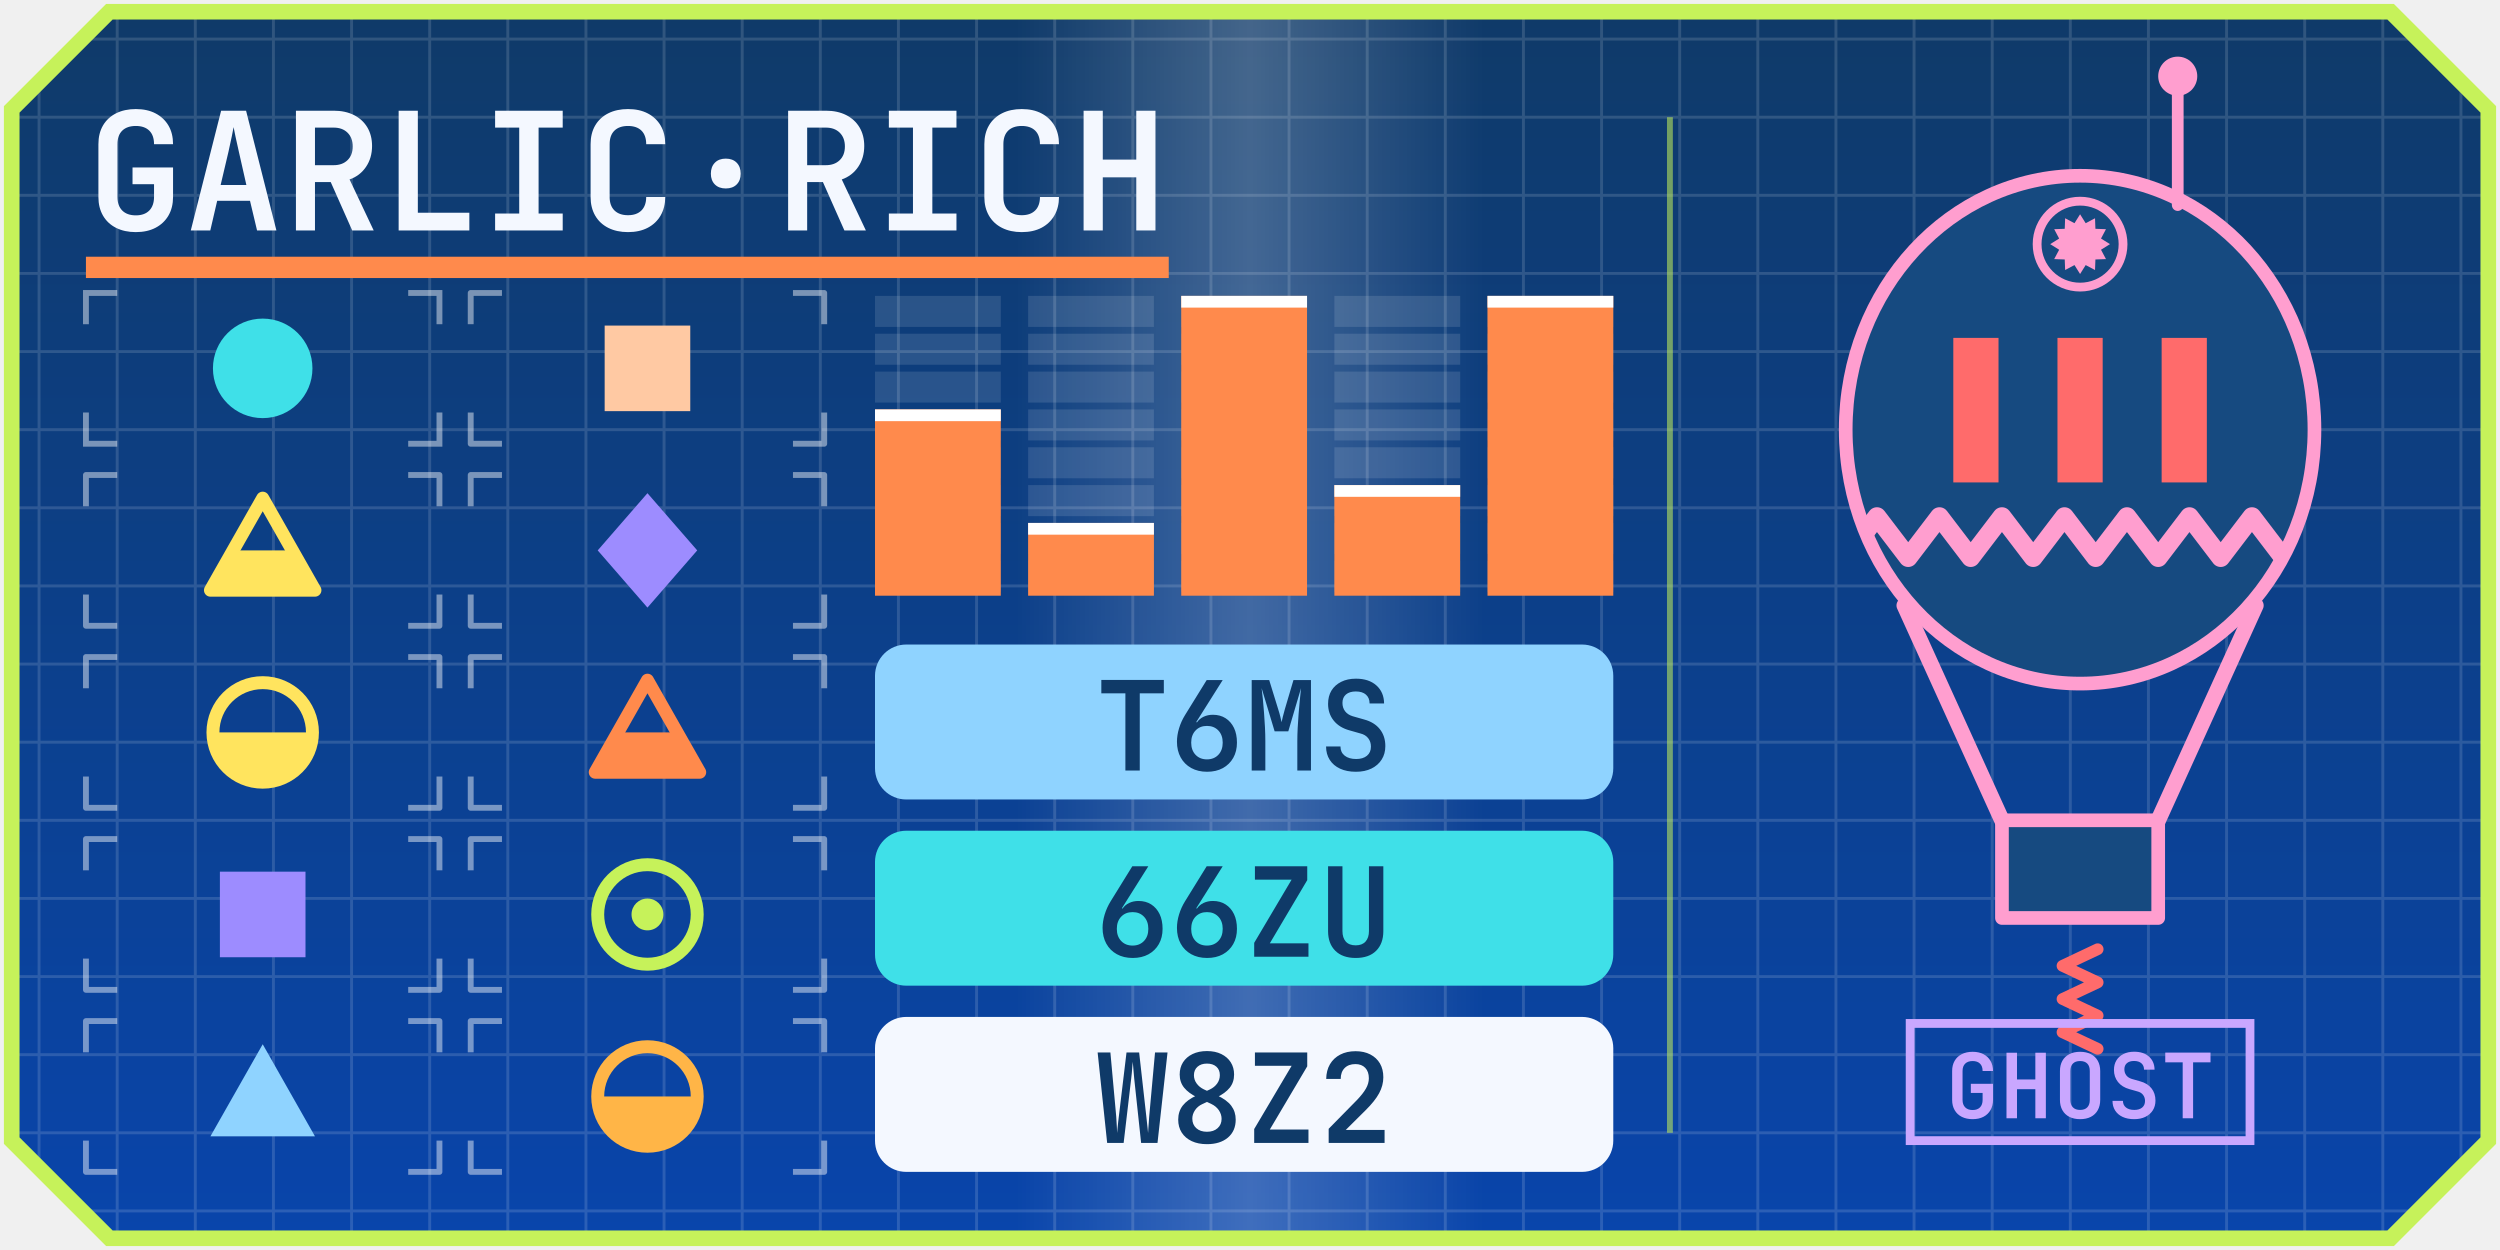
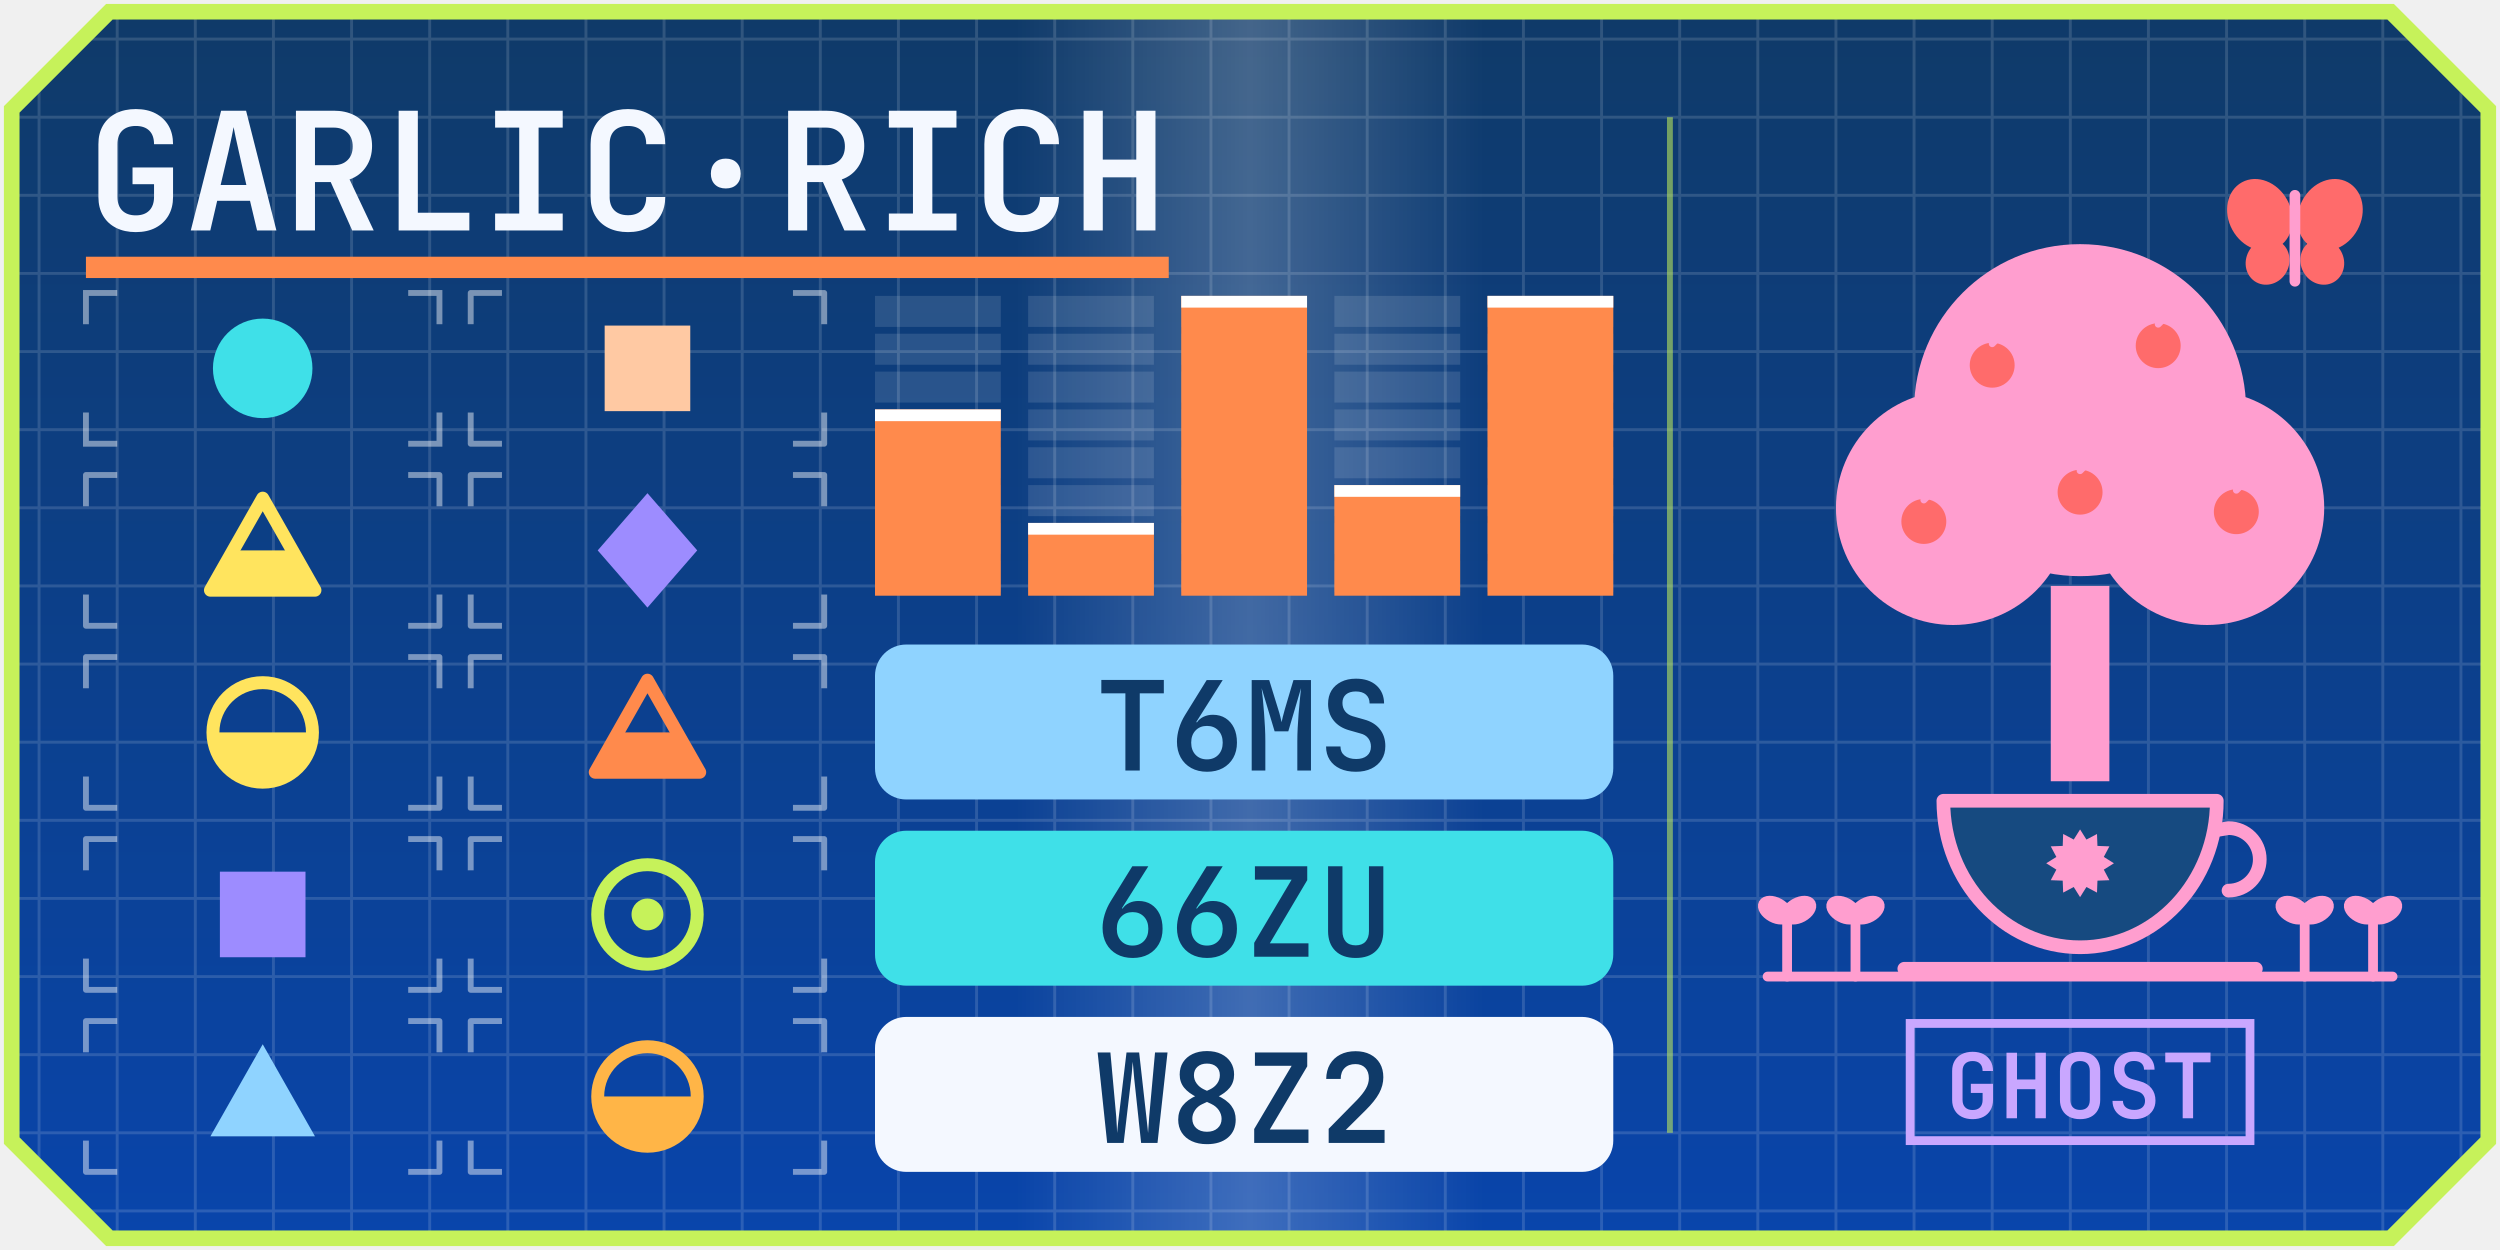
<svg xmlns="http://www.w3.org/2000/svg" viewBox="0 0 960 480" width="256" height="128">
  <defs>
    <linearGradient id="lg0" gradientUnits="userSpaceOnUse" x1="480" y1="0" x2="480" y2="480">
      <stop offset="0" stop-color="#0F3A68" />
      <stop offset="1" stop-color="#0945AC" />
    </linearGradient>
    <clipPath id="c1">
      <path d="M4.5 42L42 4.5L918 4.5L955.5 42L955.5 438L918 475.5L42 475.5L4.5 438Z" />
    </clipPath>
    <linearGradient id="lg2" gradientUnits="userSpaceOnUse" x1="390" y1="0" x2="570" y2="0">
      <stop offset="0" stop-color="#FFFFFF" stop-opacity="0" />
      <stop offset="0.5" stop-color="#FFFFFF" stop-opacity="0.22" />
      <stop offset="1" stop-color="#FFFFFF" stop-opacity="0" />
    </linearGradient>
    <clipPath id="c3">
-       <path d="M768.75 315L828.75 315L828.75 352.5L768.75 352.5ZM888.75 165L888.75 165C888.75 218.85 848.46 262.5 798.75 262.5C749.04 262.5 708.75 218.85 708.75 165C708.75 111.15 749.04 67.5 798.75 67.5C848.46 67.5 888.75 111.15 888.75 165" />
+       <path d="M76.04 211.35L125.71 211.35L125.71 238.1L76.04 238.1Z" />
    </clipPath>
    <clipPath id="c4">
-       <path d="M76.04 211.35L125.71 211.35L125.71 238.1L76.04 238.1Z" />
+       <path d="M76.04 281.25L125.71 281.25L125.71 308L76.04 308Z" />
    </clipPath>
    <clipPath id="c5">
-       <path d="M76.04 281.25L125.71 281.25L125.71 308L76.04 308Z" />
+       <path d="M223.79 281.25L273.46 281.25L273.46 308L223.79 308Z" />
    </clipPath>
    <clipPath id="c6">
-       <path d="M223.79 281.25L273.46 281.25L273.46 308L223.79 308Z" />
-     </clipPath>
-     <clipPath id="c7">
      <path d="M223.79 421.05L273.46 421.05L273.46 447.8L223.79 447.8Z" />
    </clipPath>
  </defs>
  <path d="M4.5 42L42 4.5L918 4.5L955.5 42L955.5 438L918 475.5L42 475.5L4.5 438Z" fill="url(#lg0)" />
  <g clip-path="url(#c1)">
    <path d="M390 0L570 0L570 480L390 480Z" fill="url(#lg2)" />
    <path d="M15 0L15 480M45 0L45 480M75 0L75 480M105 0L105 480M135 0L135 480M165 0L165 480M195 0L195 480M225 0L225 480M255 0L255 480M285 0L285 480M315 0L315 480M345 0L345 480M375 0L375 480M405 0L405 480M435 0L435 480M465 0L465 480M495 0L495 480M525 0L525 480M555 0L555 480M585 0L585 480M615 0L615 480M645 0L645 480M675 0L675 480M705 0L705 480M735 0L735 480M765 0L765 480M795 0L795 480M825 0L825 480M855 0L855 480M885 0L885 480M915 0L915 480M945 0L945 480M0 15L960 15M0 45L960 45M0 75L960 75M0 105L960 105M0 135L960 135M0 165L960 165M0 195L960 195M0 225L960 225M0 255L960 255M0 285L960 285M0 315L960 315M0 345L960 345M0 375L960 375M0 405L960 405M0 435L960 435M0 465L960 465" fill="none" stroke="#FFFFFF" stroke-opacity="0.14" stroke-width="1.12" />
  </g>
  <path d="M4.5 42L42 4.5L918 4.5L955.5 42L955.5 438L918 475.5L42 475.5L4.5 438Z" fill="none" stroke="#C6F25A" stroke-width="6" />
  <path d="M641.25 45L641.25 435" fill="none" stroke="#C6F25A" stroke-opacity="0.55" stroke-width="2.25" />
-   <path d="M805.5 364.5L792 370.88L805.5 377.25L792 383.62L805.5 390L792 396.38L805.5 402.75" fill="none" stroke="#FF6B6B" stroke-width="4.5" stroke-linecap="round" stroke-linejoin="round" />
-   <path d="M731.25 232.5L768.75 315M866.25 232.5L828.75 315" fill="none" stroke="#FF9ECF" stroke-width="6" stroke-linecap="round" stroke-linejoin="round" />
-   <path d="M768.75 315L828.75 315L828.75 352.5L768.75 352.5ZM888.75 165L888.75 165C888.75 218.85 848.46 262.5 798.75 262.5C749.04 262.5 708.75 218.85 708.75 165C708.75 111.15 749.04 67.5 798.75 67.5C848.46 67.5 888.75 111.15 888.75 165" fill="#164A80" />
-   <path d="M768.75 315L828.75 315L828.75 352.5L768.75 352.5ZM888.75 165L888.75 165C888.75 218.85 848.46 262.5 798.75 262.5C749.04 262.5 708.75 218.85 708.75 165C708.75 111.15 749.04 67.5 798.75 67.5C848.46 67.5 888.75 111.15 888.75 165" fill="none" stroke="#FF9ECF" stroke-width="5.25" stroke-linecap="round" stroke-linejoin="round" />
-   <g clip-path="url(#c3)">
-     <path d="M708.75 214.12L720.75 198.38L732.75 214.12L744.75 198.38L756.75 214.12L768.75 198.38L780.75 214.12L792.75 198.38L804.75 214.12L816.75 198.38L828.75 214.12L840.75 198.38L852.75 214.12L864.75 198.38L876.75 214.12L888.75 198.38" fill="none" stroke="#FF9ECF" stroke-width="7.2" stroke-linecap="round" stroke-linejoin="round" />
-   </g>
-   <path d="M750.07 129.75L767.43 129.75L767.43 185.25L750.07 185.25ZM790.07 129.75L807.43 129.75L807.43 185.25L790.07 185.25ZM830.07 129.75L847.43 129.75L847.43 185.25L830.07 185.25Z" fill="#FF6B6B" />
-   <path d="M815.25 93.75C815.25 102.86 807.86 110.25 798.75 110.25C789.64 110.25 782.25 102.86 782.25 93.75C782.25 84.64 789.64 77.25 798.75 77.25C807.86 77.25 815.25 84.64 815.25 93.75" fill="#164A80" />
-   <path d="M815.25 93.75C815.25 102.86 807.86 110.25 798.75 110.25C789.64 110.25 782.25 102.86 782.25 93.75C782.25 84.64 789.64 77.25 798.75 77.25C807.86 77.25 815.25 84.64 815.25 93.75" fill="none" stroke="#FF9ECF" stroke-width="3.38" stroke-linecap="round" stroke-linejoin="round" />
-   <path d="M798.75 82.28L800.9 85.71L804.49 83.81L804.64 87.86L808.69 88.01L806.79 91.6L810.23 93.75L806.79 95.9L808.69 99.49L804.64 99.64L804.49 103.69L800.9 101.79L798.75 105.22L796.6 101.79L793.01 103.69L792.86 99.64L788.81 99.49L790.71 95.9L787.27 93.75L790.71 91.6L788.81 88.01L792.86 87.86L793.01 83.81L796.6 85.71Z" fill="#FF9ECF" />
-   <path d="M836.25 78.75L836.25 33.75" fill="none" stroke="#FF9ECF" stroke-width="4.5" stroke-linecap="round" stroke-linejoin="round" />
-   <path d="M843.75 29.25C843.75 33.39 840.39 36.75 836.25 36.75C832.11 36.75 828.75 33.39 828.75 29.25C828.75 25.11 832.11 21.75 836.25 21.75C840.39 21.75 843.75 25.11 843.75 29.25" fill="#FF9ECF" />
+   <path d="M678.75 375L918.75 375" fill="none" stroke="#FF9ECF" stroke-width="3.75" stroke-linecap="round" stroke-linejoin="round" />
+   <path d="M712.5 375L712.5 352.5M720.75 349.5L721.61 346.98C722.4 348.44 720.98 350.74 718.44 352.13C715.89 353.52 713.19 353.47 712.39 352.02C711.6 350.56 713.02 348.26 715.56 346.87C718.11 345.48 720.81 345.53 721.61 346.98M711.75 349.5L712.61 352.02C711.81 353.47 709.11 353.52 706.56 352.13C704.02 350.74 702.6 348.44 703.39 346.98C704.19 345.53 706.89 345.48 709.44 346.87C711.98 348.26 713.4 350.56 712.61 352.02M686.25 375L686.25 352.5M694.5 349.5L695.36 346.98C696.15 348.44 694.73 350.74 692.19 352.13C689.64 353.52 686.94 353.47 686.14 352.02C685.35 350.56 686.77 348.26 689.31 346.87C691.86 345.48 694.56 345.53 695.36 346.98M685.5 349.5L686.36 352.02C685.56 353.47 682.86 353.52 680.31 352.13C677.77 350.74 676.35 348.44 677.14 346.98C677.94 345.53 680.64 345.48 683.19 346.87C685.73 348.26 687.15 350.56 686.36 352.02M885 375L885 352.5M893.25 349.5L894.11 346.98C894.9 348.44 893.48 350.74 890.94 352.13C888.39 353.52 885.69 353.47 884.89 352.02C884.1 350.56 885.52 348.26 888.06 346.87C890.61 345.48 893.31 345.53 894.11 346.98M884.25 349.5L885.11 352.02C884.31 353.47 881.61 353.52 879.06 352.13C876.52 350.74 875.1 348.44 875.89 346.98C876.69 345.53 879.39 345.48 881.94 346.87C884.48 348.26 885.9 350.56 885.11 352.02M911.25 375L911.25 352.5M919.5 349.5L920.36 346.98C921.15 348.44 919.73 350.74 917.19 352.13C914.64 353.52 911.94 353.47 911.14 352.02C910.35 350.56 911.77 348.26 914.31 346.87C916.86 345.48 919.56 345.53 920.36 346.98M910.5 349.5L911.36 352.02C910.56 353.47 907.86 353.52 905.31 352.13C902.77 350.74 901.35 348.44 902.14 346.98C902.94 345.53 905.64 345.48 908.19 346.87C910.73 348.26 912.15 350.56 911.36 352.02" fill="none" stroke="#FF9ECF" stroke-width="3.75" stroke-linecap="round" stroke-linejoin="round" />
+   <path d="M712.5 375L712.5 352.5M720.75 349.5L721.61 346.98C722.4 348.44 720.98 350.74 718.44 352.13C715.89 353.52 713.19 353.47 712.39 352.02C711.6 350.56 713.02 348.26 715.56 346.87C718.11 345.48 720.81 345.53 721.61 346.98M711.75 349.5L712.61 352.02C711.81 353.47 709.11 353.52 706.56 352.13C704.02 350.74 702.6 348.44 703.39 346.98C704.19 345.53 706.89 345.48 709.44 346.87C711.98 348.26 713.4 350.56 712.61 352.02M686.25 375L686.25 352.5M694.5 349.5L695.36 346.98C696.15 348.44 694.73 350.74 692.19 352.13C689.64 353.52 686.94 353.47 686.14 352.02C685.35 350.56 686.77 348.26 689.31 346.87C691.86 345.48 694.56 345.53 695.36 346.98M685.5 349.5L686.36 352.02C685.56 353.47 682.86 353.52 680.31 352.13C677.77 350.74 676.35 348.44 677.14 346.98C677.94 345.53 680.64 345.48 683.19 346.87C685.73 348.26 687.15 350.56 686.36 352.02M885 375L885 352.5M893.25 349.5L894.11 346.98C894.9 348.44 893.48 350.74 890.94 352.13C888.39 353.52 885.69 353.47 884.89 352.02C884.1 350.56 885.52 348.26 888.06 346.87C890.61 345.48 893.31 345.53 894.11 346.98M884.25 349.5L885.11 352.02C884.31 353.47 881.61 353.52 879.06 352.13C876.52 350.74 875.1 348.44 875.89 346.98C876.69 345.53 879.39 345.48 881.94 346.87C884.48 348.26 885.9 350.56 885.11 352.02M911.25 375L911.25 352.5M919.5 349.5L920.36 346.98C921.15 348.44 919.73 350.74 917.19 352.13C914.64 353.52 911.94 353.47 911.14 352.02C910.35 350.56 911.77 348.26 914.31 346.87C916.86 345.48 919.56 345.53 920.36 346.98M910.5 349.5L911.36 352.02C910.56 353.47 907.86 353.52 905.31 352.13C902.77 350.74 901.35 348.44 902.14 346.98C902.94 345.53 905.64 345.48 908.19 346.87C910.73 348.26 912.15 350.56 911.36 352.02" fill="#FF9ECF" />
+   <path d="M787.5 225L810 225L810 300L787.5 300Z" fill="#FF9ECF" />
+   <path d="M862.5 157.5L862.5 157.5C862.5 192.71 833.96 221.25 798.75 221.25C763.54 221.25 735 192.71 735 157.5C735 122.29 763.54 93.75 798.75 93.75C833.96 93.75 862.5 122.29 862.5 157.5M795 195L795 195C795 219.85 774.85 240 750 240C725.15 240 705 219.85 705 195C705 170.15 725.15 150 750 150C774.85 150 795 170.15 795 195M892.5 195L892.5 195C892.5 219.85 872.35 240 847.5 240C822.65 240 802.5 219.85 802.5 195C802.5 170.15 822.65 150 847.5 150C872.35 150 892.5 170.15 892.5 195" fill="#FF9ECF" />
+   <path d="M773.62 140.25C773.62 145.01 769.76 148.87 765 148.87C760.24 148.87 756.38 145.01 756.38 140.25C756.38 135.49 760.24 131.62 765 131.62C769.76 131.62 773.62 135.49 773.62 140.25" fill="#FF6B6B" />
+   <path d="M765 132L770.25 126.75" fill="none" stroke="#FF9ECF" stroke-width="2.62" stroke-linecap="round" stroke-linejoin="round" />
+   <path d="M837.38 132.75C837.38 137.51 833.51 141.37 828.75 141.37C823.99 141.37 820.12 137.51 820.12 132.75C820.12 127.99 823.99 124.12 828.75 124.12C833.51 124.12 837.38 127.99 837.38 132.75" fill="#FF6B6B" />
+   <path d="M828.75 124.5L834 119.25" fill="none" stroke="#FF9ECF" stroke-width="2.62" stroke-linecap="round" stroke-linejoin="round" />
+   <path d="M807.38 189C807.38 193.76 803.51 197.62 798.75 197.62C793.99 197.62 790.12 193.76 790.12 189C790.12 184.24 793.99 180.38 798.75 180.38C803.51 180.38 807.38 184.24 807.38 189" fill="#FF6B6B" />
+   <path d="M798.75 180.75L804 175.5" fill="none" stroke="#FF9ECF" stroke-width="2.62" stroke-linecap="round" stroke-linejoin="round" />
+   <path d="M867.38 196.5C867.38 201.26 863.51 205.12 858.75 205.12C853.99 205.12 850.12 201.26 850.12 196.5C850.12 191.74 853.99 187.88 858.75 187.88C863.51 187.88 867.38 191.74 867.38 196.5" fill="#FF6B6B" />
+   <path d="M858.75 188.25L864 183" fill="none" stroke="#FF9ECF" stroke-width="2.62" stroke-linecap="round" stroke-linejoin="round" />
+   <path d="M747.38 200.25C747.38 205.01 743.51 208.87 738.75 208.87C733.99 208.87 730.12 205.01 730.12 200.25C730.12 195.49 733.99 191.62 738.75 191.62C743.51 191.62 747.38 195.49 747.38 200.25" fill="#FF6B6B" />
+   <path d="M738.75 192L744 186.75" fill="none" stroke="#FF9ECF" stroke-width="2.62" stroke-linecap="round" stroke-linejoin="round" />
+   <path d="M746.25 307.5L851.25 307.5C851.25 338.57 827.74 363.75 798.75 363.75C769.76 363.75 746.25 338.57 746.25 307.5Z" fill="#164A80" />
+   <path d="M746.25 307.5L851.25 307.5C851.25 338.57 827.74 363.75 798.75 363.75C769.76 363.75 746.25 338.57 746.25 307.5Z" fill="none" stroke="#FF9ECF" stroke-width="5.25" stroke-linecap="round" stroke-linejoin="round" />
+   <path d="M851.25 318.75L855.75 318C862.38 318 867.75 323.37 867.75 330C867.75 336.63 862.38 342 855.75 342" fill="none" stroke="#FF9ECF" stroke-width="5.25" stroke-linecap="round" stroke-linejoin="round" />
+   <path d="M731.25 372L866.25 372" fill="none" stroke="#FF9ECF" stroke-width="5.25" stroke-linecap="round" stroke-linejoin="round" />
+   <path d="M798.75 318.5L801.19 322.39L805.25 320.24L805.42 324.83L810.01 325L807.86 329.06L811.75 331.5L807.86 333.94L810.01 338L805.42 338.17L805.25 342.76L801.19 340.61L798.75 344.5L796.31 340.61L792.25 342.76L792.08 338.17L787.49 338L789.64 333.94L785.75 331.5L789.64 329.06L787.49 325L792.08 324.83L792.25 320.24L796.31 322.39Z" fill="#FF9ECF" />
+   <path d="M879.75 82.5L878.28 76.75C882.05 83.65 880.4 91.83 874.58 95.01C868.77 98.18 860.99 95.16 857.22 88.25C853.45 81.35 855.1 73.17 860.92 69.99C866.73 66.82 874.51 69.84 878.28 76.75M879 100.5L877.99 104.46C875.61 108.82 870.43 110.58 866.44 108.4C862.44 106.21 861.13 100.91 863.51 96.54C865.89 92.18 871.07 90.42 875.06 92.6C879.06 94.79 880.37 100.09 877.99 104.46M906.75 82.5L905.28 88.25C901.51 95.16 893.73 98.18 887.92 95.01C882.1 91.83 880.45 83.65 884.22 76.75C887.99 69.84 895.77 66.82 901.58 69.99C907.4 73.17 909.05 81.35 905.28 88.25M900 100.5L898.99 96.54C901.37 100.91 900.06 106.21 896.06 108.4C892.07 110.58 886.89 108.82 884.51 104.46C882.13 100.09 883.44 94.79 887.44 92.6C891.43 90.42 896.61 92.18 898.99 96.54" fill="#FF6B6B" />
+   <path d="M881.25 75L881.25 108" fill="none" stroke="#FF9ECF" stroke-width="4.12" stroke-linecap="round" stroke-linejoin="round" />
  <path d="M733.5 393L864 393L864 438L733.5 438Z" fill="none" stroke="#C9A7FF" stroke-width="3.38" />
  <path d="M757.49 429.76Q755.11 429.76 753.33 428.87Q751.55 427.97 750.59 426.3Q749.62 424.62 749.62 422.38L749.62 411.27Q749.62 409 750.59 407.34Q751.55 405.68 753.33 404.79Q755.11 403.89 757.49 403.89Q759.9 403.89 761.65 404.8Q763.39 405.72 764.35 407.36Q765.32 409 765.32 411.27L761.32 411.27Q761.32 409.41 760.32 408.43Q759.32 407.44 757.49 407.44Q755.66 407.44 754.64 408.43Q753.62 409.41 753.62 411.27L753.62 422.38Q753.62 424.21 754.64 425.23Q755.66 426.25 757.49 426.25Q759.32 426.25 760.32 425.23Q761.32 424.21 761.32 422.35L761.32 419.69L756.8 419.69L756.8 416.17L765.32 416.17L765.32 422.38Q765.32 424.62 764.35 426.28Q763.39 427.94 761.65 428.85Q759.9 429.76 757.49 429.76ZM770.49 429.42L770.49 404.24L774.53 404.24L774.53 414.52L781.57 414.52L781.57 404.24L785.61 404.24L785.61 429.42L781.57 429.42L781.57 418.24L774.53 418.24L774.53 429.42ZM798.75 429.76Q796.37 429.76 794.63 428.87Q792.88 427.97 791.95 426.3Q791.02 424.62 791.02 422.38L791.02 411.27Q791.02 409 791.95 407.34Q792.88 405.68 794.63 404.79Q796.37 403.89 798.75 403.89Q801.16 403.89 802.89 404.79Q804.62 405.68 805.55 407.34Q806.48 409 806.48 411.27L806.48 422.38Q806.48 424.62 805.55 426.3Q804.62 427.97 802.89 428.87Q801.16 429.76 798.75 429.76ZM798.75 426.21Q800.58 426.21 801.53 425.21Q802.48 424.21 802.48 422.38L802.48 411.27Q802.48 409.41 801.53 408.43Q800.58 407.44 798.75 407.44Q796.92 407.44 795.97 408.43Q795.02 409.41 795.02 411.27L795.02 422.38Q795.02 424.21 795.99 425.21Q796.96 426.21 798.75 426.21ZM819.52 429.76Q816.97 429.76 815.1 428.9Q813.24 428.04 812.22 426.45Q811.2 424.87 811.2 422.73L815.21 422.73Q815.21 424.35 816.38 425.28Q817.55 426.21 819.59 426.21Q821.49 426.21 822.59 425.3Q823.69 424.38 823.69 422.76Q823.69 421.42 822.93 420.43Q822.18 419.45 820.76 419.1L817.72 418.24Q814.86 417.45 813.31 415.5Q811.76 413.55 811.76 410.86Q811.76 408.72 812.71 407.17Q813.65 405.62 815.4 404.74Q817.14 403.86 819.52 403.86Q823.11 403.86 825.21 405.74Q827.32 407.62 827.35 410.76L823.31 410.76Q823.31 409.2 822.31 408.31Q821.31 407.41 819.48 407.41Q817.72 407.41 816.74 408.25Q815.76 409.1 815.76 410.58Q815.76 411.96 816.5 412.93Q817.24 413.89 818.62 414.31L821.76 415.21Q824.62 415.97 826.16 417.9Q827.7 419.83 827.7 422.62Q827.7 424.76 826.68 426.37Q825.66 427.97 823.83 428.87Q822 429.76 819.52 429.76ZM838.15 429.42L838.15 407.93L831.46 407.93L831.46 404.2L848.84 404.2L848.84 407.93L842.15 407.93L842.15 429.42Z" fill="#C9A7FF" />
  <path d="M52.15 89.13Q47.81 89.13 44.56 87.49Q41.32 85.85 39.55 82.8Q37.79 79.74 37.79 75.65L37.79 55.36Q37.79 51.2 39.55 48.18Q41.32 45.16 44.56 43.52Q47.81 41.88 52.15 41.88Q56.56 41.88 59.74 43.55Q62.93 45.22 64.69 48.21Q66.45 51.2 66.45 55.36L59.15 55.36Q59.15 51.96 57.32 50.16Q55.49 48.37 52.15 48.37Q48.81 48.37 46.95 50.16Q45.1 51.96 45.1 55.36L45.1 75.65Q45.1 78.99 46.95 80.85Q48.81 82.7 52.15 82.7Q55.49 82.7 57.32 80.85Q59.15 78.99 59.15 75.59L59.15 70.73L50.89 70.73L50.89 64.31L66.45 64.31L66.45 75.65Q66.45 79.74 64.69 82.77Q62.93 85.79 59.74 87.46Q56.56 89.13 52.15 89.13ZM73.26 88.5L84.91 42.51L94.49 42.51L106.14 88.5L98.71 88.5L96 77.1L83.4 77.1L80.75 88.5ZM84.72 71.05L94.61 71.05L91.72 58.26Q90.96 54.98 90.42 52.4Q89.89 49.82 89.7 48.81Q89.51 49.82 89.01 52.37Q88.5 54.92 87.75 58.2ZM113.64 88.5L113.64 42.51L128.13 42.51Q132.6 42.51 135.91 44.18Q139.22 45.85 141.05 48.9Q142.87 51.96 142.87 56.05Q142.87 60.65 140.54 64.09Q138.21 67.52 134.24 68.91L143.5 88.5L135.25 88.5L127 69.92L120.95 69.92L120.95 88.5ZM120.95 63.43L128.13 63.43Q131.47 63.43 133.45 61.5Q135.44 59.58 135.44 56.24Q135.44 52.91 133.45 50.95Q131.47 49 128.13 49L120.95 49ZM153.08 88.5L153.08 42.51L160.45 42.51L160.45 81.7L180.23 81.7L180.23 88.5ZM190.12 88.5L190.12 82.01L199.38 82.01L199.38 49L190.12 49L190.12 42.51L216.08 42.51L216.08 49L206.82 49L206.82 82.01L216.08 82.01L216.08 88.5ZM241.15 89.13Q236.81 89.13 233.56 87.49Q230.32 85.85 228.55 82.8Q226.79 79.74 226.79 75.65L226.79 55.36Q226.79 51.2 228.55 48.18Q230.32 45.16 233.56 43.52Q236.81 41.88 241.15 41.88Q245.56 41.88 248.74 43.55Q251.93 45.22 253.69 48.21Q255.45 51.2 255.45 55.36L248.14 55.36Q248.14 51.96 246.32 50.16Q244.49 48.37 241.15 48.37Q237.81 48.37 235.95 50.16Q234.1 51.96 234.1 55.36L234.1 75.65Q234.1 78.99 235.95 80.81Q237.81 82.64 241.15 82.64Q244.49 82.64 246.32 80.81Q248.14 78.99 248.14 75.65L255.45 75.65Q255.45 79.68 253.69 82.74Q251.93 85.79 248.74 87.46Q245.56 89.13 241.15 89.13ZM278.7 72.37Q276.05 72.37 274.51 70.83Q272.97 69.28 272.97 66.7Q272.97 64.06 274.51 62.48Q276.05 60.91 278.7 60.91Q281.35 60.91 282.89 62.48Q284.43 64.06 284.43 66.7Q284.43 69.28 282.89 70.83Q281.35 72.37 278.7 72.37ZM302.64 88.5L302.64 42.51L317.13 42.51Q321.6 42.51 324.91 44.18Q328.22 45.85 330.05 48.9Q331.87 51.96 331.87 56.05Q331.87 60.65 329.54 64.09Q327.21 67.52 323.24 68.91L332.5 88.5L324.25 88.5L316 69.92L309.95 69.92L309.95 88.5ZM309.95 63.43L317.13 63.43Q320.47 63.43 322.45 61.5Q324.44 59.58 324.44 56.24Q324.44 52.91 322.45 50.95Q320.47 49 317.13 49L309.95 49ZM341.32 88.5L341.32 82.01L350.58 82.01L350.58 49L341.32 49L341.32 42.51L367.28 42.51L367.28 49L358.02 49L358.02 82.01L367.28 82.01L367.28 88.5ZM392.35 89.13Q388 89.13 384.76 87.49Q381.52 85.85 379.75 82.8Q377.99 79.74 377.99 75.65L377.99 55.36Q377.99 51.2 379.75 48.18Q381.52 45.16 384.76 43.52Q388 41.88 392.35 41.88Q396.76 41.88 399.94 43.55Q403.12 45.22 404.89 48.21Q406.65 51.2 406.65 55.36L399.34 55.36Q399.34 51.96 397.52 50.16Q395.69 48.37 392.35 48.37Q389.01 48.37 387.15 50.16Q385.3 51.96 385.3 55.36L385.3 75.65Q385.3 78.99 387.15 80.81Q389.01 82.64 392.35 82.64Q395.69 82.64 397.52 80.81Q399.34 78.99 399.34 75.65L406.65 75.65Q406.65 79.68 404.89 82.74Q403.12 85.79 399.94 87.46Q396.76 89.13 392.35 89.13ZM416.1 88.5L416.1 42.51L423.47 42.51L423.47 61.28L436.33 61.28L436.33 42.51L443.7 42.51L443.7 88.5L436.33 88.5L436.33 68.09L423.47 68.09L423.47 88.5Z" fill="#F4F8FF" />
  <path d="M33 98.58L448.8 98.58L448.8 106.77L33 106.77Z" fill="#FF8A4C" />
  <path d="M336 215.34L384.3 215.34L384.3 227.25L336 227.25Z" fill="#FFFFFF" fill-opacity="0.12" />
  <path d="M336 200.81L384.3 200.81L384.3 212.72L336 212.72Z" fill="#FFFFFF" fill-opacity="0.12" />
  <path d="M336 186.28L384.3 186.28L384.3 198.19L336 198.19Z" fill="#FFFFFF" fill-opacity="0.12" />
  <path d="M336 171.75L384.3 171.75L384.3 183.66L336 183.66Z" fill="#FFFFFF" fill-opacity="0.12" />
  <path d="M336 157.22L384.3 157.22L384.3 169.12L336 169.12Z" fill="#FFFFFF" fill-opacity="0.12" />
  <path d="M336 142.69L384.3 142.69L384.3 154.59L336 154.59Z" fill="#FFFFFF" fill-opacity="0.12" />
  <path d="M336 128.16L384.3 128.16L384.3 140.06L336 140.06Z" fill="#FFFFFF" fill-opacity="0.12" />
  <path d="M336 113.62L384.3 113.62L384.3 125.53L336 125.53Z" fill="#FFFFFF" fill-opacity="0.12" />
  <path d="M336 157.22L384.3 157.22L384.3 228.75L336 228.75Z" fill="#FF8A4C" />
  <path d="M336 157.22L384.3 157.22L384.3 161.72L336 161.72Z" fill="#FFFFFF" />
  <path d="M394.8 215.34L443.1 215.34L443.1 227.25L394.8 227.25Z" fill="#FFFFFF" fill-opacity="0.12" />
  <path d="M394.8 200.81L443.1 200.81L443.1 212.72L394.8 212.72Z" fill="#FFFFFF" fill-opacity="0.12" />
  <path d="M394.8 186.28L443.1 186.28L443.1 198.19L394.8 198.19Z" fill="#FFFFFF" fill-opacity="0.12" />
  <path d="M394.8 171.75L443.1 171.75L443.1 183.66L394.8 183.66Z" fill="#FFFFFF" fill-opacity="0.12" />
  <path d="M394.8 157.22L443.1 157.22L443.1 169.12L394.8 169.12Z" fill="#FFFFFF" fill-opacity="0.12" />
  <path d="M394.8 142.69L443.1 142.69L443.1 154.59L394.8 154.59Z" fill="#FFFFFF" fill-opacity="0.12" />
  <path d="M394.8 128.16L443.1 128.16L443.1 140.06L394.8 140.06Z" fill="#FFFFFF" fill-opacity="0.12" />
  <path d="M394.8 113.62L443.1 113.62L443.1 125.53L394.8 125.53Z" fill="#FFFFFF" fill-opacity="0.12" />
  <path d="M394.8 200.81L443.1 200.81L443.1 228.75L394.8 228.75Z" fill="#FF8A4C" />
  <path d="M394.8 200.81L443.1 200.81L443.1 205.31L394.8 205.31Z" fill="#FFFFFF" />
  <path d="M453.6 215.34L501.9 215.34L501.9 227.25L453.6 227.25Z" fill="#FFFFFF" fill-opacity="0.12" />
  <path d="M453.6 200.81L501.9 200.81L501.9 212.72L453.6 212.72Z" fill="#FFFFFF" fill-opacity="0.12" />
  <path d="M453.6 186.28L501.9 186.28L501.9 198.19L453.6 198.19Z" fill="#FFFFFF" fill-opacity="0.12" />
  <path d="M453.6 171.75L501.9 171.75L501.9 183.66L453.6 183.66Z" fill="#FFFFFF" fill-opacity="0.12" />
  <path d="M453.6 157.22L501.9 157.22L501.9 169.12L453.6 169.12Z" fill="#FFFFFF" fill-opacity="0.12" />
  <path d="M453.6 142.69L501.9 142.69L501.9 154.59L453.6 154.59Z" fill="#FFFFFF" fill-opacity="0.12" />
  <path d="M453.6 128.16L501.9 128.16L501.9 140.06L453.6 140.06Z" fill="#FFFFFF" fill-opacity="0.12" />
  <path d="M453.6 113.62L501.9 113.62L501.9 125.53L453.6 125.53Z" fill="#FFFFFF" fill-opacity="0.12" />
  <path d="M453.6 113.62L501.9 113.62L501.9 228.75L453.6 228.75Z" fill="#FF8A4C" />
  <path d="M453.6 113.62L501.9 113.62L501.9 118.12L453.6 118.12Z" fill="#FFFFFF" />
  <path d="M512.4 215.34L560.7 215.34L560.7 227.25L512.4 227.25Z" fill="#FFFFFF" fill-opacity="0.12" />
  <path d="M512.4 200.81L560.7 200.81L560.7 212.72L512.4 212.72Z" fill="#FFFFFF" fill-opacity="0.12" />
  <path d="M512.4 186.28L560.7 186.28L560.7 198.19L512.4 198.19Z" fill="#FFFFFF" fill-opacity="0.12" />
  <path d="M512.4 171.75L560.7 171.75L560.7 183.66L512.4 183.66Z" fill="#FFFFFF" fill-opacity="0.12" />
  <path d="M512.4 157.22L560.7 157.22L560.7 169.12L512.4 169.12Z" fill="#FFFFFF" fill-opacity="0.12" />
  <path d="M512.4 142.69L560.7 142.69L560.7 154.59L512.4 154.59Z" fill="#FFFFFF" fill-opacity="0.12" />
  <path d="M512.4 128.16L560.7 128.16L560.7 140.06L512.4 140.06Z" fill="#FFFFFF" fill-opacity="0.12" />
  <path d="M512.4 113.62L560.7 113.62L560.7 125.53L512.4 125.53Z" fill="#FFFFFF" fill-opacity="0.12" />
  <path d="M512.4 186.28L560.7 186.28L560.7 228.75L512.4 228.75Z" fill="#FF8A4C" />
  <path d="M512.4 186.28L560.7 186.28L560.7 190.78L512.4 190.78Z" fill="#FFFFFF" />
  <path d="M571.2 215.34L619.5 215.34L619.5 227.25L571.2 227.25Z" fill="#FFFFFF" fill-opacity="0.12" />
  <path d="M571.2 200.81L619.5 200.81L619.5 212.72L571.2 212.72Z" fill="#FFFFFF" fill-opacity="0.12" />
  <path d="M571.2 186.28L619.5 186.28L619.5 198.19L571.2 198.19Z" fill="#FFFFFF" fill-opacity="0.12" />
  <path d="M571.2 171.75L619.5 171.75L619.5 183.66L571.2 183.66Z" fill="#FFFFFF" fill-opacity="0.12" />
  <path d="M571.2 157.22L619.5 157.22L619.5 169.12L571.2 169.12Z" fill="#FFFFFF" fill-opacity="0.12" />
  <path d="M571.2 142.69L619.5 142.69L619.5 154.59L571.2 154.59Z" fill="#FFFFFF" fill-opacity="0.12" />
  <path d="M571.2 128.16L619.5 128.16L619.5 140.06L571.2 140.06Z" fill="#FFFFFF" fill-opacity="0.12" />
  <path d="M571.2 113.62L619.5 113.62L619.5 125.53L571.2 125.53Z" fill="#FFFFFF" fill-opacity="0.12" />
  <path d="M571.2 113.62L619.5 113.62L619.5 228.75L571.2 228.75Z" fill="#FF8A4C" />
  <path d="M571.2 113.62L619.5 113.62L619.5 118.12L571.2 118.12Z" fill="#FFFFFF" />
  <path d="M348 247.5L607.5 247.5L607.5 247.5C614.13 247.5 619.5 252.87 619.5 259.5L619.5 295L619.5 295C619.5 301.63 614.13 307 607.5 307L348 307L348 307C341.37 307 336 301.63 336 295L336 259.5L336 259.5C336 252.87 341.37 247.5 348 247.5Z" fill="#8FD3FF" />
  <path d="M432.15 295.89L432.15 266.23L422.91 266.23L422.91 261.09L446.91 261.09L446.91 266.23L437.67 266.23L437.67 295.89ZM463.52 296.36Q460.04 296.36 457.42 294.91Q454.81 293.46 453.38 290.86Q451.95 288.27 451.95 284.8Q451.95 282.32 452.76 279.65Q453.57 276.99 455.04 274.61L463.37 261.14L469.52 261.14L459.38 277.23L459.61 277.42Q460.57 275.99 462.18 275.23Q463.8 274.47 465.75 274.47Q468.56 274.47 470.63 275.8Q472.7 277.13 473.85 279.51Q474.99 281.89 474.99 285.18Q474.99 288.51 473.56 291.03Q472.13 293.55 469.56 294.96Q466.99 296.36 463.52 296.36ZM463.47 291.6Q466.18 291.6 467.85 289.84Q469.52 288.08 469.52 285.18Q469.52 282.27 467.85 280.51Q466.18 278.75 463.47 278.75Q460.76 278.75 459.09 280.51Q457.42 282.27 457.42 285.18Q457.42 288.08 459.09 289.84Q460.76 291.6 463.47 291.6ZM480.65 295.89L480.65 261.14L487.37 261.14L490.79 272.23Q491.32 273.85 491.65 275.25Q491.98 276.66 492.13 277.32Q492.27 276.66 492.6 275.25Q492.93 273.85 493.41 272.23L496.69 261.14L503.41 261.14L503.41 295.89L498.17 295.89L498.17 284.65Q498.17 282.32 498.31 279.56Q498.46 276.8 498.67 273.99Q498.88 271.18 499.15 268.64Q499.41 266.09 499.6 264.23L494.7 280.84L489.46 280.84L484.46 264.23Q484.7 266.04 484.94 268.49Q485.18 270.94 485.39 273.73Q485.6 276.51 485.75 279.32Q485.89 282.13 485.89 284.65L485.89 295.89ZM520.69 296.36Q517.16 296.36 514.59 295.17Q512.02 293.98 510.62 291.79Q509.21 289.6 509.21 286.65L514.74 286.65Q514.74 288.89 516.35 290.17Q517.97 291.46 520.78 291.46Q523.4 291.46 524.92 290.2Q526.44 288.94 526.44 286.7Q526.44 284.84 525.4 283.49Q524.35 282.13 522.4 281.65L518.21 280.46Q514.26 279.37 512.12 276.68Q509.98 273.99 509.98 270.28Q509.98 267.33 511.28 265.18Q512.59 263.04 515 261.83Q517.4 260.61 520.69 260.61Q525.64 260.61 528.54 263.21Q531.44 265.8 531.49 270.13L525.92 270.13Q525.92 267.99 524.54 266.75Q523.16 265.52 520.64 265.52Q518.21 265.52 516.85 266.68Q515.5 267.85 515.5 269.9Q515.5 271.8 516.52 273.13Q517.54 274.47 519.45 275.04L523.78 276.27Q527.73 277.32 529.85 279.99Q531.97 282.65 531.97 286.51Q531.97 289.46 530.56 291.67Q529.16 293.89 526.64 295.12Q524.11 296.36 520.69 296.36Z" fill="#0F3A68" />
  <path d="M348 319L607.5 319L607.5 319C614.13 319 619.5 324.37 619.5 331L619.5 366.5L619.5 366.5C619.5 373.13 614.13 378.5 607.5 378.5L348 378.5L348 378.5C341.37 378.5 336 373.13 336 366.5L336 331L336 331C336 324.37 341.37 319 348 319Z" fill="#3FE0E8" />
  <path d="M434.96 367.86Q431.48 367.86 428.86 366.41Q426.25 364.96 424.82 362.36Q423.39 359.77 423.39 356.3Q423.39 353.82 424.2 351.15Q425.01 348.49 426.48 346.11L434.81 332.64L440.96 332.64L430.82 348.73L431.05 348.92Q432.01 347.49 433.62 346.73Q435.24 345.97 437.19 345.97Q440 345.97 442.07 347.3Q444.14 348.63 445.29 351.01Q446.43 353.39 446.43 356.68Q446.43 360.01 445 362.53Q443.57 365.05 441 366.46Q438.43 367.86 434.96 367.86ZM434.91 363.1Q437.62 363.1 439.29 361.34Q440.96 359.58 440.96 356.68Q440.96 353.77 439.29 352.01Q437.62 350.25 434.91 350.25Q432.2 350.25 430.53 352.01Q428.86 353.77 428.86 356.68Q428.86 359.58 430.53 361.34Q432.2 363.1 434.91 363.1ZM463.52 367.86Q460.04 367.86 457.42 366.41Q454.81 364.96 453.38 362.36Q451.95 359.77 451.95 356.3Q451.95 353.82 452.76 351.15Q453.57 348.49 455.04 346.11L463.37 332.64L469.52 332.64L459.38 348.73L459.61 348.92Q460.57 347.49 462.18 346.73Q463.8 345.97 465.75 345.97Q468.56 345.97 470.63 347.3Q472.7 348.63 473.85 351.01Q474.99 353.39 474.99 356.68Q474.99 360.01 473.56 362.53Q472.13 365.05 469.56 366.46Q466.99 367.86 463.52 367.86ZM463.47 363.1Q466.18 363.1 467.85 361.34Q469.52 359.58 469.52 356.68Q469.52 353.77 467.85 352.01Q466.18 350.25 463.47 350.25Q460.76 350.25 459.09 352.01Q457.42 353.77 457.42 356.68Q457.42 359.58 459.09 361.34Q460.76 363.1 463.47 363.1ZM481.61 367.39L481.61 362.05L495.98 337.78L481.89 337.78L481.89 332.64L501.98 332.64L501.98 337.97L487.6 362.25L502.45 362.25L502.45 367.39ZM520.59 367.86Q515.54 367.86 512.76 365.1Q509.98 362.34 509.98 357.58L509.98 332.64L515.5 332.64L515.5 357.53Q515.5 360.1 516.78 361.56Q518.07 363.01 520.59 363.01Q523.07 363.01 524.37 361.56Q525.68 360.1 525.68 357.53L525.68 332.64L531.2 332.64L531.2 357.58Q531.2 362.34 528.44 365.1Q525.68 367.86 520.59 367.86Z" fill="#0F3A68" />
  <path d="M348 390.5L607.5 390.5L607.5 390.5C614.13 390.5 619.5 395.87 619.5 402.5L619.5 438L619.5 438C619.5 444.63 614.13 450 607.5 450L348 450L348 450C341.37 450 336 444.63 336 438L336 402.5L336 402.5C336 395.87 341.37 390.5 348 390.5Z" fill="#F4F8FF" />
  <path d="M425.15 438.89L421.49 404.14L426.39 404.14L428.63 428.75Q428.67 429.6 428.75 430.77Q428.82 431.94 428.89 433.08Q428.96 434.22 428.96 435.08Q429.06 434.22 429.15 433.08Q429.25 431.94 429.39 430.77Q429.53 429.6 429.63 428.75L432.58 404.14L437.43 404.14L440.19 428.75Q440.29 429.6 440.41 430.77Q440.53 431.94 440.67 433.08Q440.81 434.22 440.86 435.08Q440.91 434.22 440.98 433.08Q441.05 431.94 441.15 430.77Q441.24 429.6 441.29 428.75L443.53 404.14L448.33 404.14L444.48 438.89L438.19 438.89L435.53 414.09Q435.43 413.09 435.34 411.94Q435.24 410.8 435.15 409.66Q435.05 408.52 434.96 407.71Q434.91 408.52 434.81 409.66Q434.72 410.8 434.62 411.94Q434.53 413.09 434.39 414.09L431.48 438.89ZM463.47 439.36Q460.09 439.36 457.62 438.2Q455.14 437.03 453.78 434.91Q452.43 432.79 452.43 429.94Q452.43 426.8 454.16 424.56Q455.9 422.32 459.42 420.7L464.56 418.37Q466.37 417.51 467.4 416.06Q468.42 414.61 468.42 412.85Q468.42 410.8 467.09 409.61Q465.75 408.42 463.47 408.42Q461.19 408.42 459.83 409.64Q458.47 410.85 458.47 412.9Q458.47 414.61 459.5 416.04Q460.52 417.47 462.28 418.32L467.42 420.66Q471.13 422.37 472.82 424.63Q474.51 426.89 474.51 429.94Q474.51 434.27 471.54 436.82Q468.56 439.36 463.47 439.36ZM463.47 434.6Q466.04 434.6 467.56 433.22Q469.09 431.84 469.09 429.65Q469.09 427.89 468.04 426.34Q466.99 424.8 465.18 423.94L459.8 421.42Q456.43 419.8 454.71 417.68Q453 415.56 453 412.61Q453 409.95 454.28 407.92Q455.57 405.9 457.92 404.76Q460.28 403.61 463.47 403.61Q466.66 403.61 468.99 404.76Q471.32 405.9 472.61 407.92Q473.89 409.95 473.89 412.61Q473.89 415.61 472.2 417.7Q470.51 419.8 467.09 421.46L461.66 423.99Q459.9 424.8 458.88 426.32Q457.85 427.84 457.85 429.56Q457.85 431.84 459.38 433.22Q460.9 434.6 463.47 434.6ZM481.61 438.89L481.61 433.55L495.98 409.28L481.89 409.28L481.89 404.14L501.98 404.14L501.98 409.47L487.6 433.75L502.45 433.75L502.45 438.89ZM510.21 438.89L510.21 433.46L521.02 422.46Q523.4 419.99 524.52 418.01Q525.64 416.04 525.64 414.04Q525.64 411.52 524.26 410.06Q522.87 408.61 520.49 408.61Q517.83 408.61 516.33 410.14Q514.83 411.66 514.83 414.32L509.26 414.32Q509.31 411.04 510.71 408.66Q512.12 406.28 514.64 404.97Q517.16 403.66 520.54 403.66Q523.78 403.66 526.18 404.9Q528.59 406.14 529.9 408.37Q531.2 410.61 531.2 413.66Q531.2 416.8 529.59 419.8Q527.97 422.8 524.35 426.37L516.78 433.89L531.68 433.89L531.68 438.89Z" fill="#0F3A68" />
  <path d="M45 112.5L33 112.5L33 124.5M156.75 112.5L168.75 112.5L168.75 124.5M156.75 170.4L168.75 170.4L168.75 158.4M45 170.4L33 170.4L33 158.4" fill="none" stroke="#FFFFFF" stroke-opacity="0.45" stroke-width="2.25" />
  <path d="M119.98 141.45C119.98 152 111.43 160.56 100.88 160.56C90.32 160.56 81.77 152 81.77 141.45C81.77 130.9 90.32 122.34 100.88 122.34C111.43 122.34 119.98 130.9 119.98 141.45" fill="#3FE0E8" />
  <path d="M192.75 112.5L180.75 112.5L180.75 124.5M304.5 112.5L316.5 112.5L316.5 124.5M304.5 170.4L316.5 170.4L316.5 158.4M192.75 170.4L180.75 170.4L180.75 158.4" fill="none" stroke="#FFFFFF" stroke-opacity="0.45" stroke-width="2.25" stroke-linejoin="round" />
  <path d="M232.19 125.02L265.06 125.02L265.06 157.88L232.19 157.88Z" fill="#FFC9A3" />
  <path d="M45 182.4L33 182.4L33 194.4M156.75 182.4L168.75 182.4L168.75 194.4M156.75 240.3L168.75 240.3L168.75 228.3M45 240.3L33 240.3L33 228.3" fill="none" stroke="#FFFFFF" stroke-opacity="0.45" stroke-width="2.25" stroke-linejoin="round" />
  <path d="M100.88 191.29L120.94 226.64L80.81 226.64Z" fill="none" stroke="#FFE45E" stroke-width="4.97" stroke-linejoin="round" />
-   <g clip-path="url(#c4)">
+   <g clip-path="url(#c3)">
    <path d="M100.88 191.29L120.94 226.64L80.81 226.64Z" fill="#FFE45E" />
  </g>
  <path d="M192.75 182.4L180.75 182.4L180.75 194.4M304.5 182.4L316.5 182.4L316.5 194.4M304.5 240.3L316.5 240.3L316.5 228.3M192.75 240.3L180.75 240.3L180.75 228.3" fill="none" stroke="#FFFFFF" stroke-opacity="0.45" stroke-width="2.25" stroke-linejoin="round" />
  <path d="M248.62 189.38L267.73 211.35L248.62 233.32L229.52 211.35Z" fill="#9D8CFF" />
  <path d="M45 252.3L33 252.3L33 264.3M156.75 252.3L168.75 252.3L168.75 264.3M156.75 310.2L168.75 310.2L168.75 298.2M45 310.2L33 310.2L33 298.2" fill="none" stroke="#FFFFFF" stroke-opacity="0.45" stroke-width="2.25" stroke-linejoin="round" />
  <path d="M119.98 281.25C119.98 291.8 111.43 300.36 100.88 300.36C90.32 300.36 81.77 291.8 81.77 281.25C81.77 270.7 90.32 262.14 100.88 262.14C111.43 262.14 119.98 270.7 119.98 281.25" fill="none" stroke="#FFE45E" stroke-width="4.97" stroke-linejoin="round" />
-   <g clip-path="url(#c5)">
+   <g clip-path="url(#c4)">
    <path d="M119.98 281.25C119.98 291.8 111.43 300.36 100.88 300.36C90.32 300.36 81.77 291.8 81.77 281.25C81.77 270.7 90.32 262.14 100.88 262.14C111.43 262.14 119.98 270.7 119.98 281.25" fill="#FFE45E" />
  </g>
  <path d="M192.75 252.3L180.75 252.3L180.75 264.3M304.5 252.3L316.5 252.3L316.5 264.3M304.5 310.2L316.5 310.2L316.5 298.2M192.75 310.2L180.75 310.2L180.75 298.2" fill="none" stroke="#FFFFFF" stroke-opacity="0.45" stroke-width="2.25" stroke-linejoin="round" />
  <path d="M248.62 261.19L268.69 296.54L228.56 296.54Z" fill="none" stroke="#FF8A4C" stroke-width="4.97" stroke-linejoin="round" />
-   <g clip-path="url(#c6)">
+   <g clip-path="url(#c5)">
    <path d="M248.62 261.19L268.69 296.54L228.56 296.54Z" fill="#FF8A4C" />
  </g>
  <path d="M45 322.2L33 322.2L33 334.2M156.75 322.2L168.75 322.2L168.75 334.2M156.75 380.1L168.75 380.1L168.75 368.1M45 380.1L33 380.1L33 368.1" fill="none" stroke="#FFFFFF" stroke-opacity="0.45" stroke-width="2.25" stroke-linejoin="round" />
  <path d="M84.44 334.72L117.31 334.72L117.31 367.58L84.44 367.58Z" fill="#9D8CFF" />
  <path d="M192.75 322.2L180.75 322.2L180.75 334.2M304.5 322.2L316.5 322.2L316.5 334.2M304.5 380.1L316.5 380.1L316.5 368.1M192.75 380.1L180.75 380.1L180.75 368.1" fill="none" stroke="#FFFFFF" stroke-opacity="0.45" stroke-width="2.25" stroke-linejoin="round" />
  <path d="M267.73 351.15C267.73 361.7 259.18 370.26 248.62 370.26C238.07 370.26 229.52 361.7 229.52 351.15C229.52 340.6 238.07 332.04 248.62 332.04C259.18 332.04 267.73 340.6 267.73 351.15" fill="none" stroke="#C6F25A" stroke-width="4.97" stroke-linejoin="round" />
  <path d="M254.74 351.15C254.74 354.53 252 357.26 248.62 357.26C245.25 357.26 242.51 354.53 242.51 351.15C242.51 347.77 245.25 345.04 248.62 345.04C252 345.04 254.74 347.77 254.74 351.15" fill="#C6F25A" />
  <path d="M45 392.1L33 392.1L33 404.1M156.75 392.1L168.75 392.1L168.75 404.1M156.75 450L168.75 450L168.75 438M45 450L33 450L33 438" fill="none" stroke="#FFFFFF" stroke-opacity="0.45" stroke-width="2.25" stroke-linejoin="round" />
  <path d="M100.88 400.99L120.94 436.34L80.81 436.34Z" fill="#8FD3FF" />
  <path d="M192.75 392.1L180.75 392.1L180.75 404.1M304.5 392.1L316.5 392.1L316.5 404.1M304.5 450L316.5 450L316.5 438M192.75 450L180.75 450L180.75 438" fill="none" stroke="#FFFFFF" stroke-opacity="0.45" stroke-width="2.25" stroke-linejoin="round" />
  <path d="M267.73 421.05C267.73 431.6 259.18 440.16 248.62 440.16C238.07 440.16 229.52 431.6 229.52 421.05C229.52 410.5 238.07 401.94 248.62 401.94C259.18 401.94 267.73 410.5 267.73 421.05" fill="none" stroke="#FFB547" stroke-width="4.97" stroke-linejoin="round" />
-   <g clip-path="url(#c7)">
+   <g clip-path="url(#c6)">
    <path d="M267.73 421.05C267.73 431.6 259.18 440.16 248.62 440.16C238.07 440.16 229.52 431.6 229.52 421.05C229.52 410.5 238.07 401.94 248.62 401.94C259.18 401.94 267.73 410.5 267.73 421.05" fill="#FFB547" />
  </g>
</svg>
